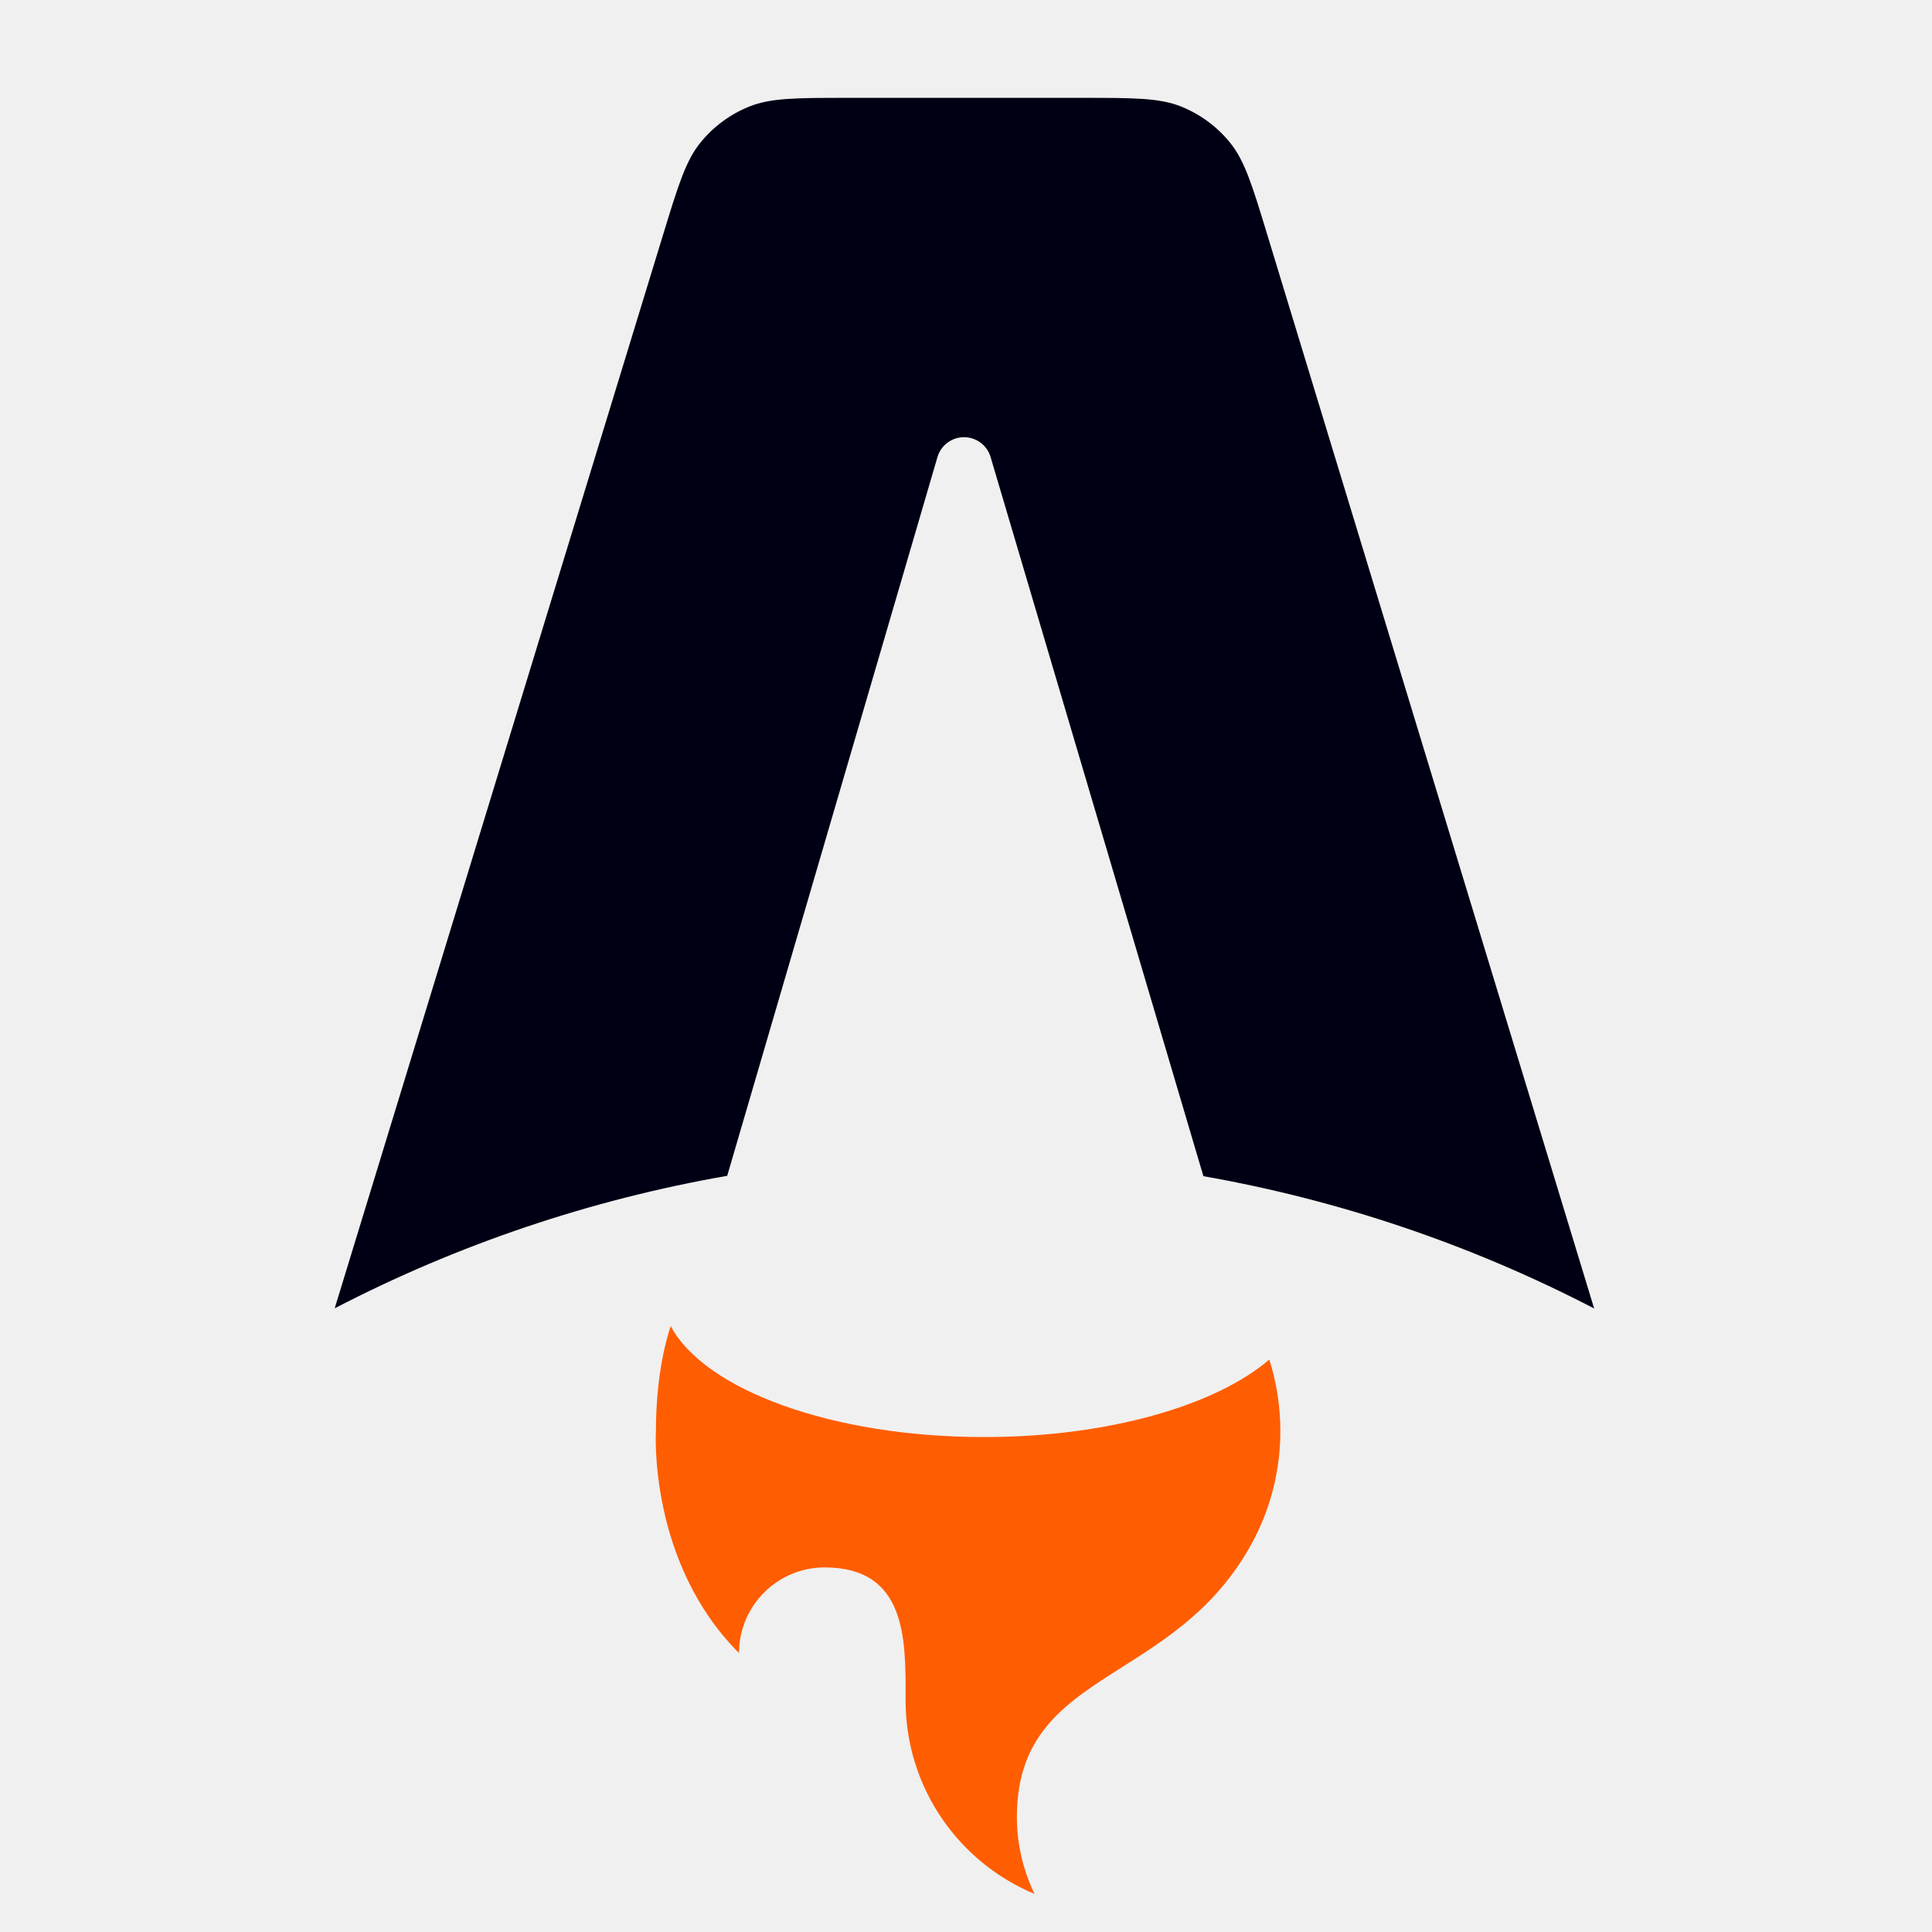
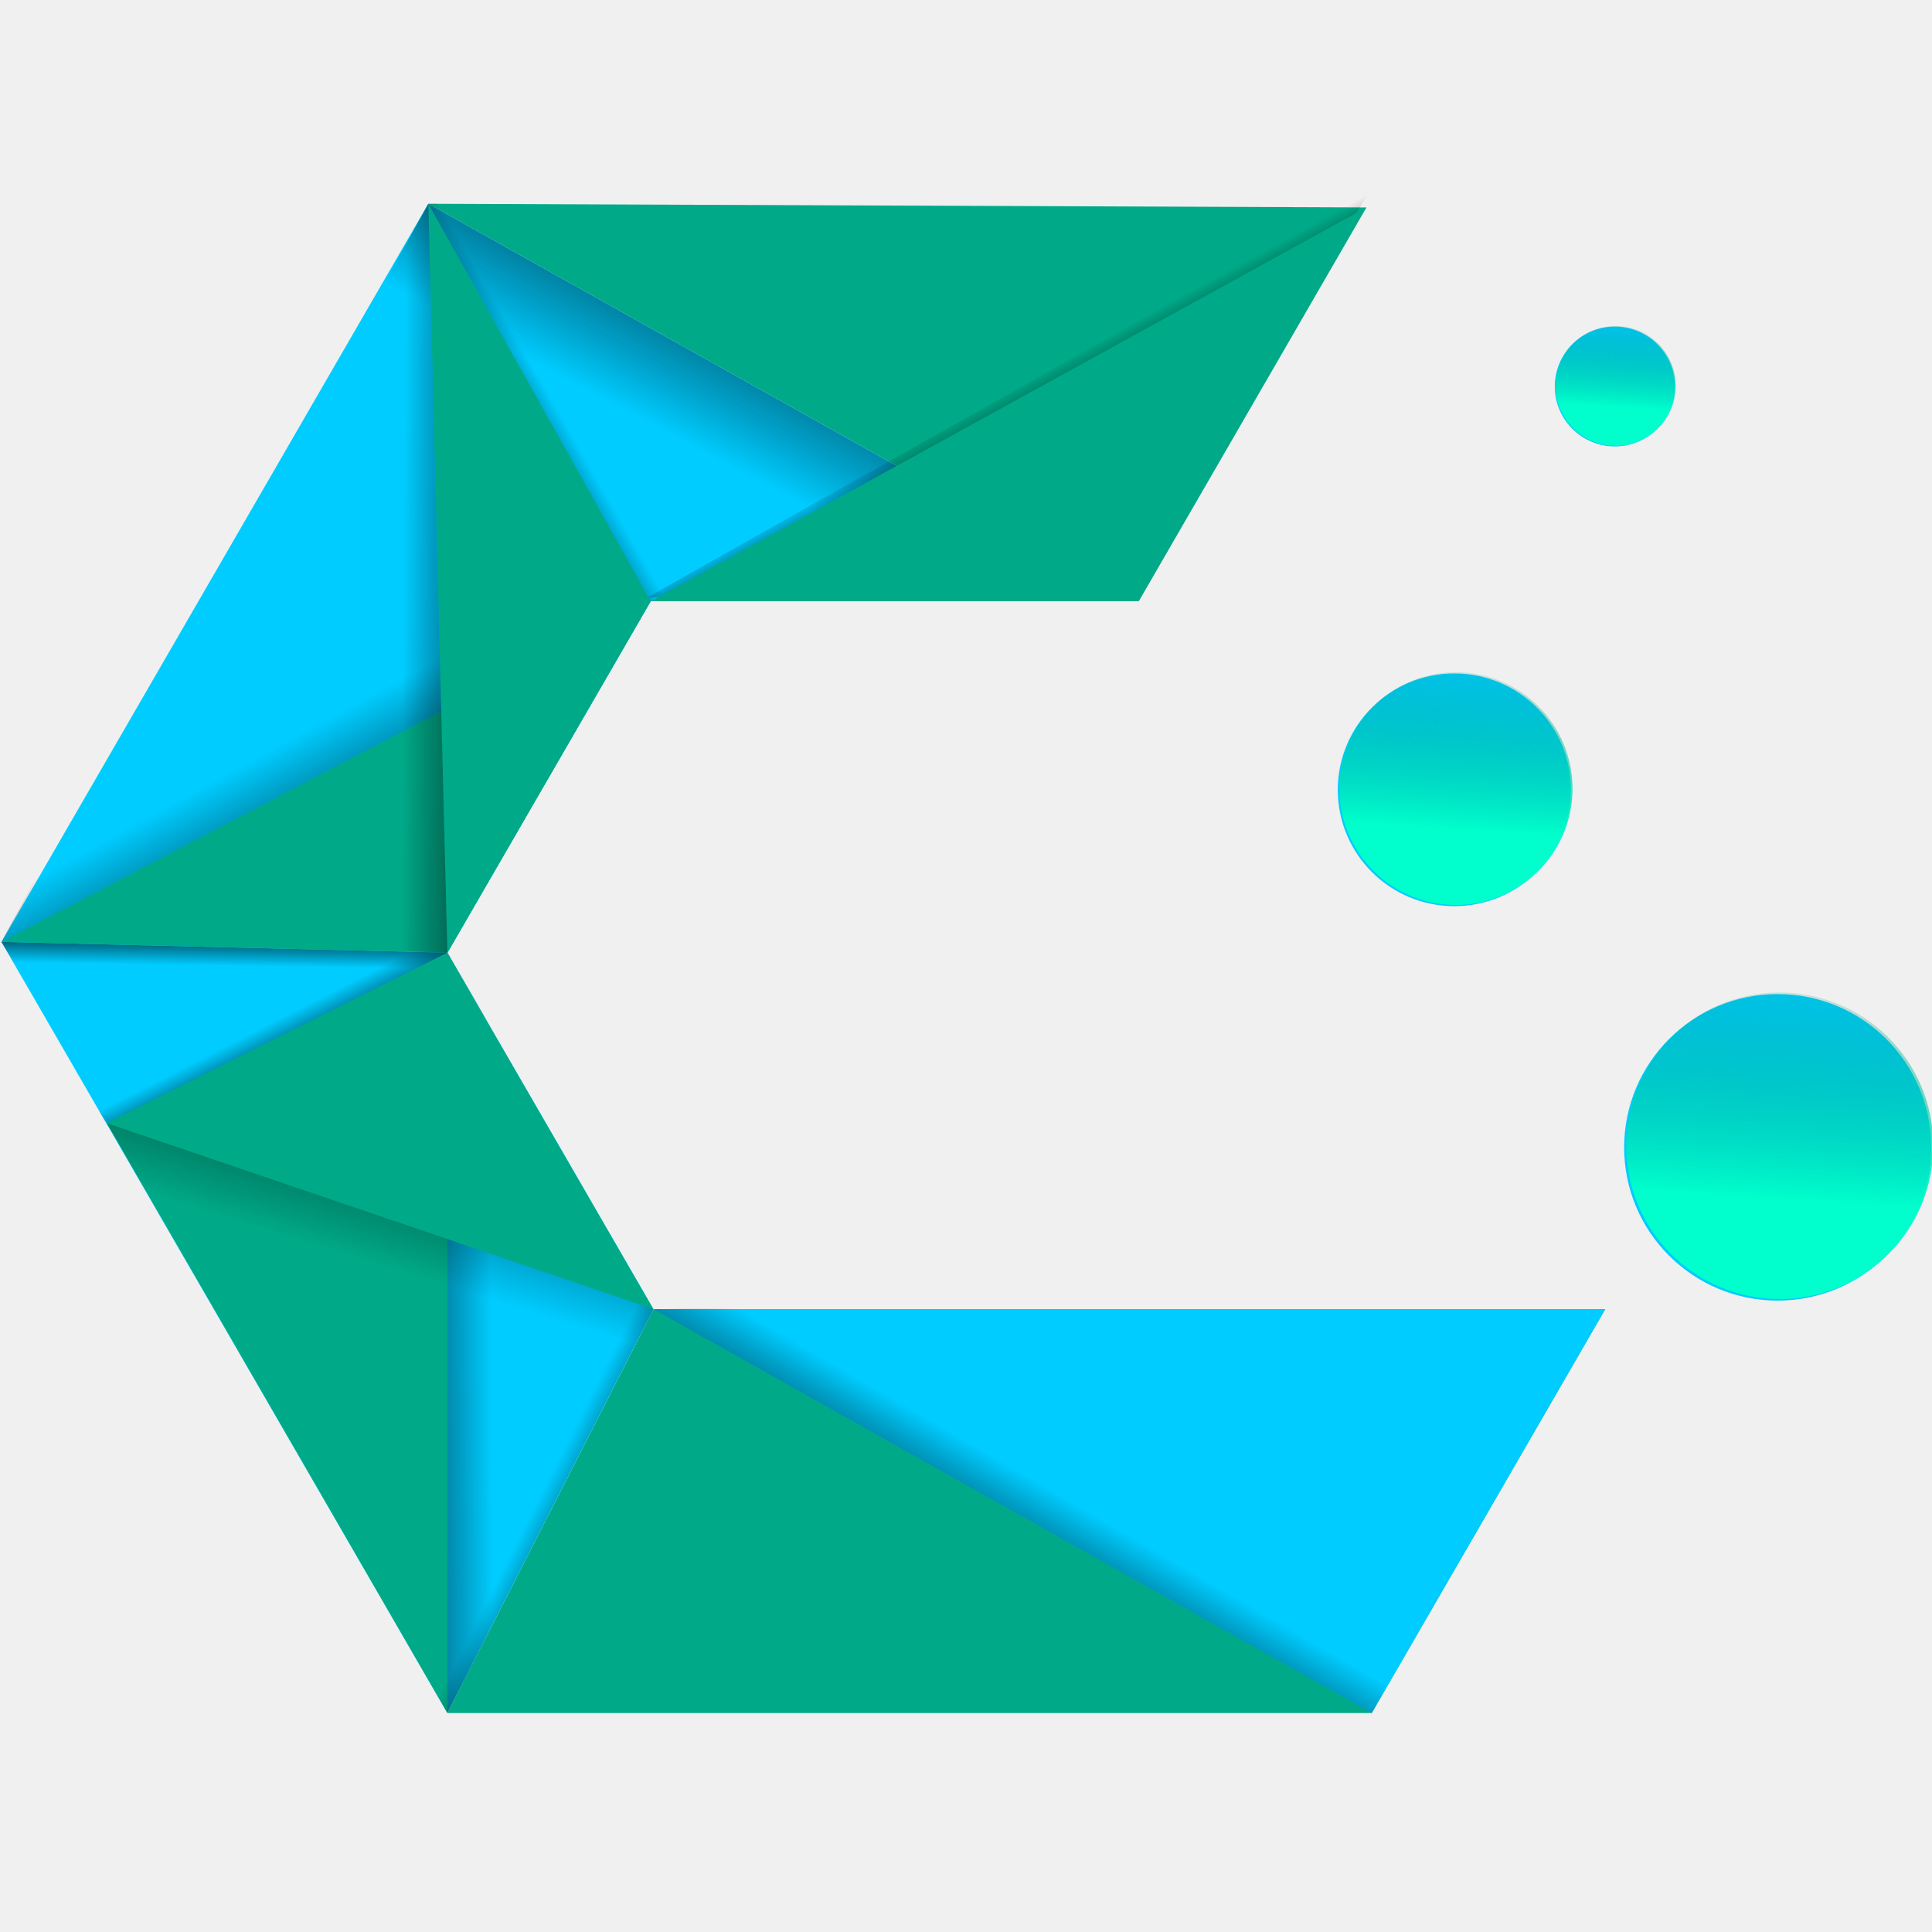
- <svg xmlns="http://www.w3.org/2000/svg" width="256" height="256" fill="none">
-   <style>
-         #flame { fill: #FF5D01; }
-         #a { fill: #000014; }
-         @media (prefers-color-scheme: dark) {
-             #a { fill: #fff; }
-         }
-     </style>
-   <path id="a" fill-rule="evenodd" clip-rule="evenodd" d="M163.008 18.929c1.944 2.413 2.935 5.67 4.917 12.181l43.309 142.27a180.277 180.277 0 00-51.778-17.53l-28.198-95.29a3.67 3.67 0 00-7.042.01l-27.857 95.232a180.225 180.225 0 00-52.01 17.557l43.52-142.281c1.99-6.502 2.983-9.752 4.927-12.16a15.999 15.999 0 016.484-4.798c2.872-1.154 6.271-1.154 13.07-1.154h31.085c6.807 0 10.211 0 13.086 1.157a16.004 16.004 0 016.487 4.806z" />
-   <path id="flame" fill-rule="evenodd" clip-rule="evenodd" d="M168.19 180.151c-7.139 6.105-21.39 10.268-37.804 10.268-20.147 0-37.033-6.272-41.513-14.707-1.602 4.835-1.961 10.367-1.961 13.902 0 0-1.056 17.355 11.015 29.426 0-6.268 5.081-11.349 11.349-11.349 10.743 0 10.731 9.373 10.721 16.977v.679c0 11.542 7.054 21.436 17.086 25.606a23.27 23.27 0 01-2.339-10.2c0-11.008 6.463-15.107 13.974-19.87 5.976-3.79 12.616-8.001 17.192-16.449a31.024 31.024 0 003.743-14.82c0-3.299-.513-6.479-1.463-9.463z" />
+ <svg xmlns="http://www.w3.org/2000/svg" xmlns:xlink="http://www.w3.org/1999/xlink" width="67.733" height="67.733" viewBox="0 0 17.921 17.921">
+   <defs>
+     <linearGradient id="prefix__d" x1="237.19" x2="237.07" y1="296.2" y2="304.08" gradientTransform="matrix(.04476 0 0 .04468 -8.592 -4.63)" gradientUnits="userSpaceOnUse" xlink:href="#prefix__a" />
+     <linearGradient id="prefix__a">
+       <stop stop-color="#001313" offset="0" />
+       <stop stop-color="#001313" stop-opacity="0" offset="1" />
+     </linearGradient>
+     <linearGradient id="prefix__e" x1="994.81" x2="982.34" y1="1533.3" y2="1556.8" gradientTransform="matrix(.08414 0 0 .08399 -76.331 -126.67)" gradientUnits="userSpaceOnUse" xlink:href="#prefix__b" />
+     <linearGradient id="prefix__b">
+       <stop stop-color="#020202" offset="0" />
+       <stop stop-color="#020202" stop-opacity="0" offset="1" />
+     </linearGradient>
+     <linearGradient id="prefix__f" x1="1022.5" x2="1018.6" y1="1582.4" y2="1575.6" gradientTransform="matrix(.08638 0 0 .0818 -79.192 -124.97)" gradientUnits="userSpaceOnUse" xlink:href="#prefix__b" />
+     <linearGradient id="prefix__g" x1="940.43" x2="930.59" y1="1612.5" y2="1594.5" gradientTransform="matrix(.08414 0 0 .08399 -76.331 -126.67)" gradientUnits="userSpaceOnUse" xlink:href="#prefix__b" />
+     <linearGradient id="prefix__h" x1="965.6" x2="951.66" y1="1571.4" y2="1571.3" gradientTransform="matrix(.08414 0 0 .08399 -76.331 -126.67)" gradientUnits="userSpaceOnUse" xlink:href="#prefix__b" />
+     <linearGradient id="prefix__i" x1="946.23" x2="961.37" y1="1655.9" y2="1655.8" gradientTransform="matrix(.08414 0 0 .08399 -76.331 -126.67)" gradientUnits="userSpaceOnUse" xlink:href="#prefix__b" />
+     <linearGradient id="prefix__j" x1="366.15" x2="350.92" y1="427.32" y2="419.64" gradientTransform="matrix(.04476 0 0 .04468 -10.921 -4.435)" gradientUnits="userSpaceOnUse" xlink:href="#prefix__a" />
+     <linearGradient id="prefix__k" x1="936.34" x2="933.38" y1="1628.8" y2="1623" gradientTransform="matrix(.08414 0 0 .08399 -76.331 -126.67)" gradientUnits="userSpaceOnUse" xlink:href="#prefix__b" />
+     <linearGradient id="prefix__l" x1="950.33" x2="941.97" y1="1618.6" y2="1645.8" gradientTransform="matrix(.08414 0 0 .08399 -76.331 -126.67)" gradientUnits="userSpaceOnUse" xlink:href="#prefix__b" />
+     <linearGradient id="prefix__m" x1="1008.2" x2="1015.7" y1="1681.3" y2="1668.4" gradientTransform="matrix(.08414 0 0 .08399 -76.331 -126.67)" gradientUnits="userSpaceOnUse" xlink:href="#prefix__b" />
+     <linearGradient id="prefix__n" x1="1148.3" x2="1145.4" y1="1585.5" y2="1630" gradientTransform="translate(-282.87 -491.67) scale(.34992)" gradientUnits="userSpaceOnUse" xlink:href="#prefix__c" />
+     <linearGradient id="prefix__c">
+       <stop stop-color="#008066" stop-opacity="0" offset="0" />
+       <stop stop-color="#0fc" offset="1" />
+     </linearGradient>
+     <linearGradient id="prefix__o" x1="1148.3" x2="1145.4" y1="1585.5" y2="1630" gradientTransform="translate(-211.15 -375.49) scale(.26565)" gradientUnits="userSpaceOnUse" xlink:href="#prefix__c" />
+     <linearGradient id="prefix__p" x1="1148.3" x2="1145.4" y1="1585.5" y2="1630" gradientTransform="translate(-53.624 -195.03) scale(.13679)" gradientUnits="userSpaceOnUse" xlink:href="#prefix__c" />
+     <linearGradient id="prefix__q" x1="348.05" x2="361.21" y1="194.78" y2="187.24" gradientTransform="matrix(.04476 0 0 .04468 -10.921 -4.435)" gradientUnits="userSpaceOnUse" xlink:href="#prefix__a" />
+   </defs>
+   <path d="M4.329 1.924h8.345l-2.112 3.653H6.036L4.15 8.837l1.912 3.307h8.829l-2.167 3.745H4.15L.013 8.737l3.96-6.848z" fill="#fff" />
+   <path d="M3.973 1.89l6.589 3.687 2.112-3.653zM6.062 12.144L4.149 15.89h8.575l2.166-3.746z" fill="#0a8" />
+   <path d="M3.973 1.89l6.589 3.687H6.036L4.15 8.837l1.912 3.307-1.913 3.745L.013 8.737l3.96-6.848" fill="#0cf" />
+   <path d="M.013 8.737l4.137.1.115.199-4.123-.083z" fill="url(#prefix__d)" />
+   <path d="M10.562 5.577L3.973 1.89l-.5.902 4.994 2.765z" fill="url(#prefix__e)" />
+   <path d="M6.003 5.543l6.711-3.784-2.169 3.558z" fill="url(#prefix__f)" />
+   <path d="M6.036 5.577l6.638-3.653-2.112 3.653zM.013 8.737l6.023-3.16-1.886 3.26z" fill="#0a8" />
+   <path d="M.013 8.737l6.023-3.16-.407-.635L.438 7.945z" fill="url(#prefix__g)" />
+   <path d="M6.036 5.577L3.973 1.89l.177 6.949z" fill="#0a8" />
+   <path d="M6.062 12.144l6.662 3.746 2.166-3.746z" fill="#0cf" />
+   <path d="M3.973 1.89l-.501.901.048 6.017.63.03z" fill="url(#prefix__h)" />
+   <path d="M4.15 8.838L.99 10.418 4.15 15.89z" fill="#0a8" />
+   <path d="M4.15 8.838v7.051l.774-1.507.06-4.134z" fill="url(#prefix__i)" />
+   <path d="M4.15 15.889l-.299-.535 1.92-3.7.29.49z" fill="url(#prefix__j)" />
+   <path d="M.991 10.419L4.15 8.838l-.63-.03-2.74 1.307z" fill="url(#prefix__k)" />
+   <path d="M.991 10.419l5.07 1.725L4.15 8.838z" fill="#0a8" />
+   <path d="M6.062 12.144l-5.07-1.725.55.95 4.167 1.51z" fill="url(#prefix__l)" />
+   <path d="M6.062 12.144l6.662 3.746.799-1.42-4.288-2.363z" fill="url(#prefix__m)" />
+   <g transform="matrix(.14699 0 0 .14672 -.848 -.426)">
+     <circle cx="117.95" cy="75.441" r="9.689" fill="#0cf" />
+     <circle cx="118.08" cy="75.341" r="9.689" fill="url(#prefix__n)" />
+   </g>
+   <g transform="matrix(.14699 0 0 .14672 -.2 -.75)">
+     <circle cx="93.138" cy="55.045" r="7.356" fill="#0cf" />
+     <circle cx="93.239" cy="54.969" r="7.356" fill="url(#prefix__o)" />
+   </g>
+   <g transform="matrix(.14699 0 0 .14672 -.17 -.326)">
+     <circle cx="103.06" cy="26.657" r="3.788" fill="#0cf" />
+     <circle cx="103.11" cy="26.618" r="3.788" fill="url(#prefix__p)" />
+   </g>
+   <path d="M6.036 5.577L3.973 1.89l.525-.007 1.94 3.446z" fill="url(#prefix__q)" />
</svg>
